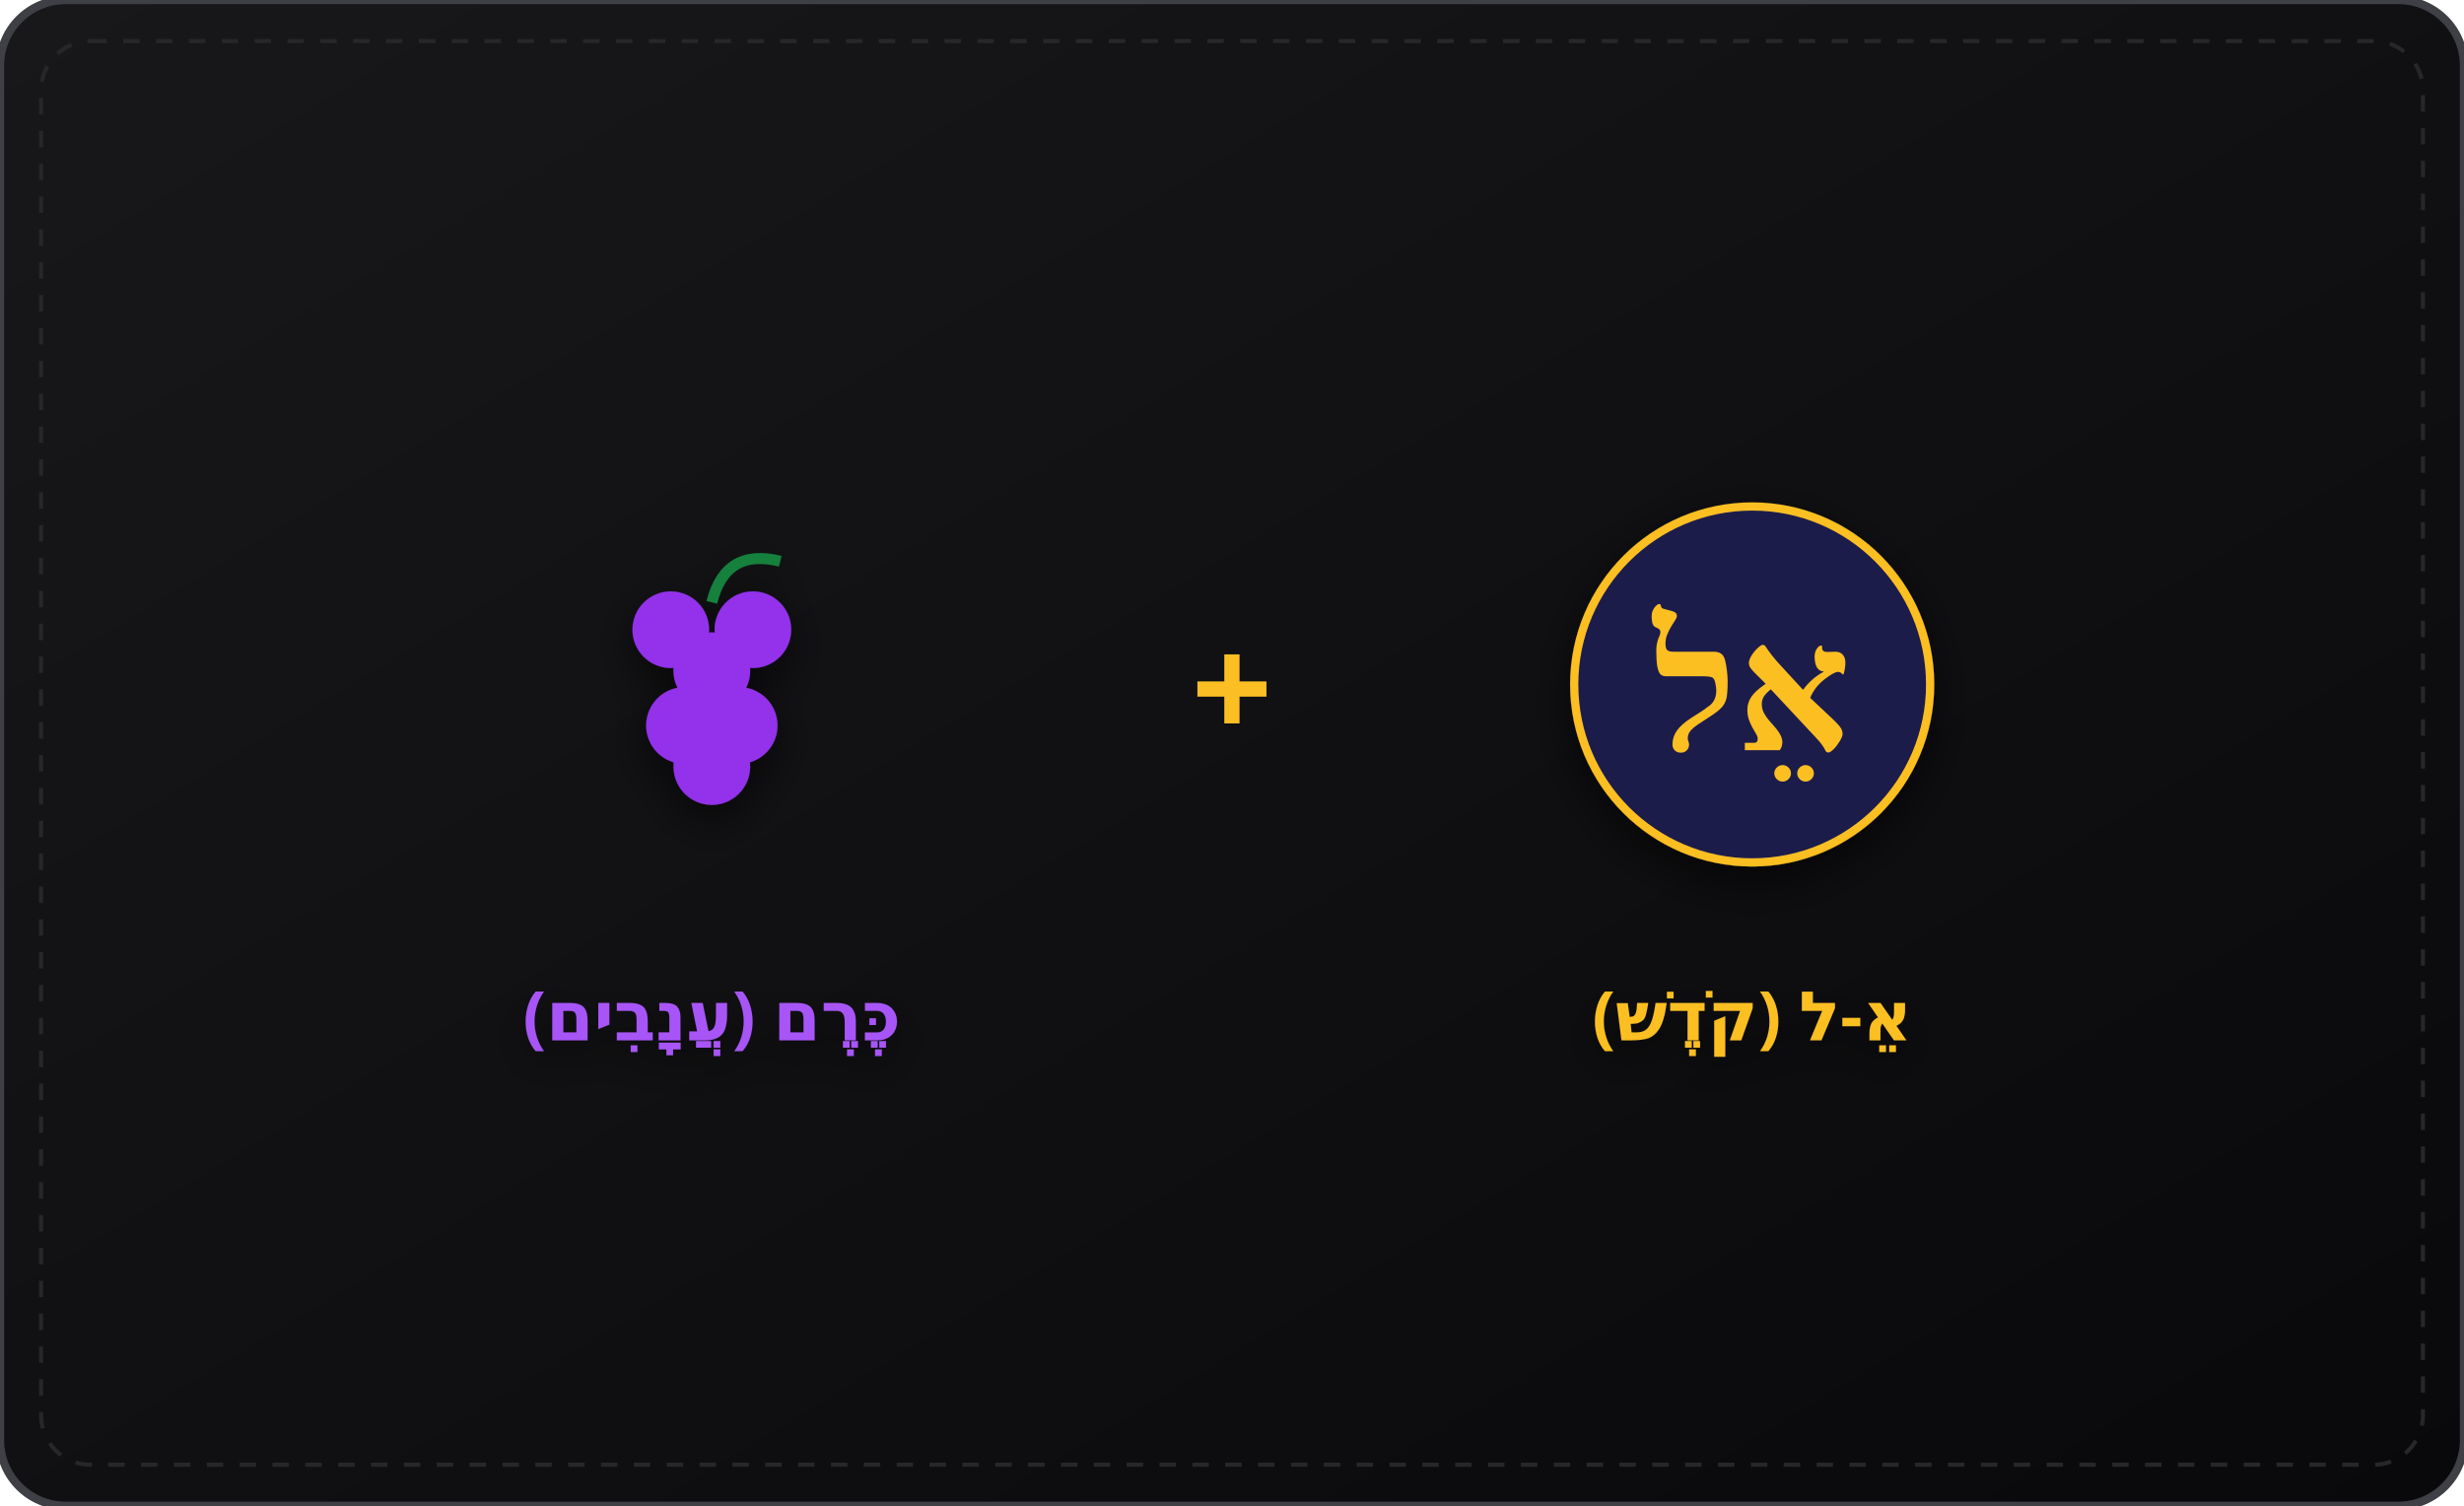
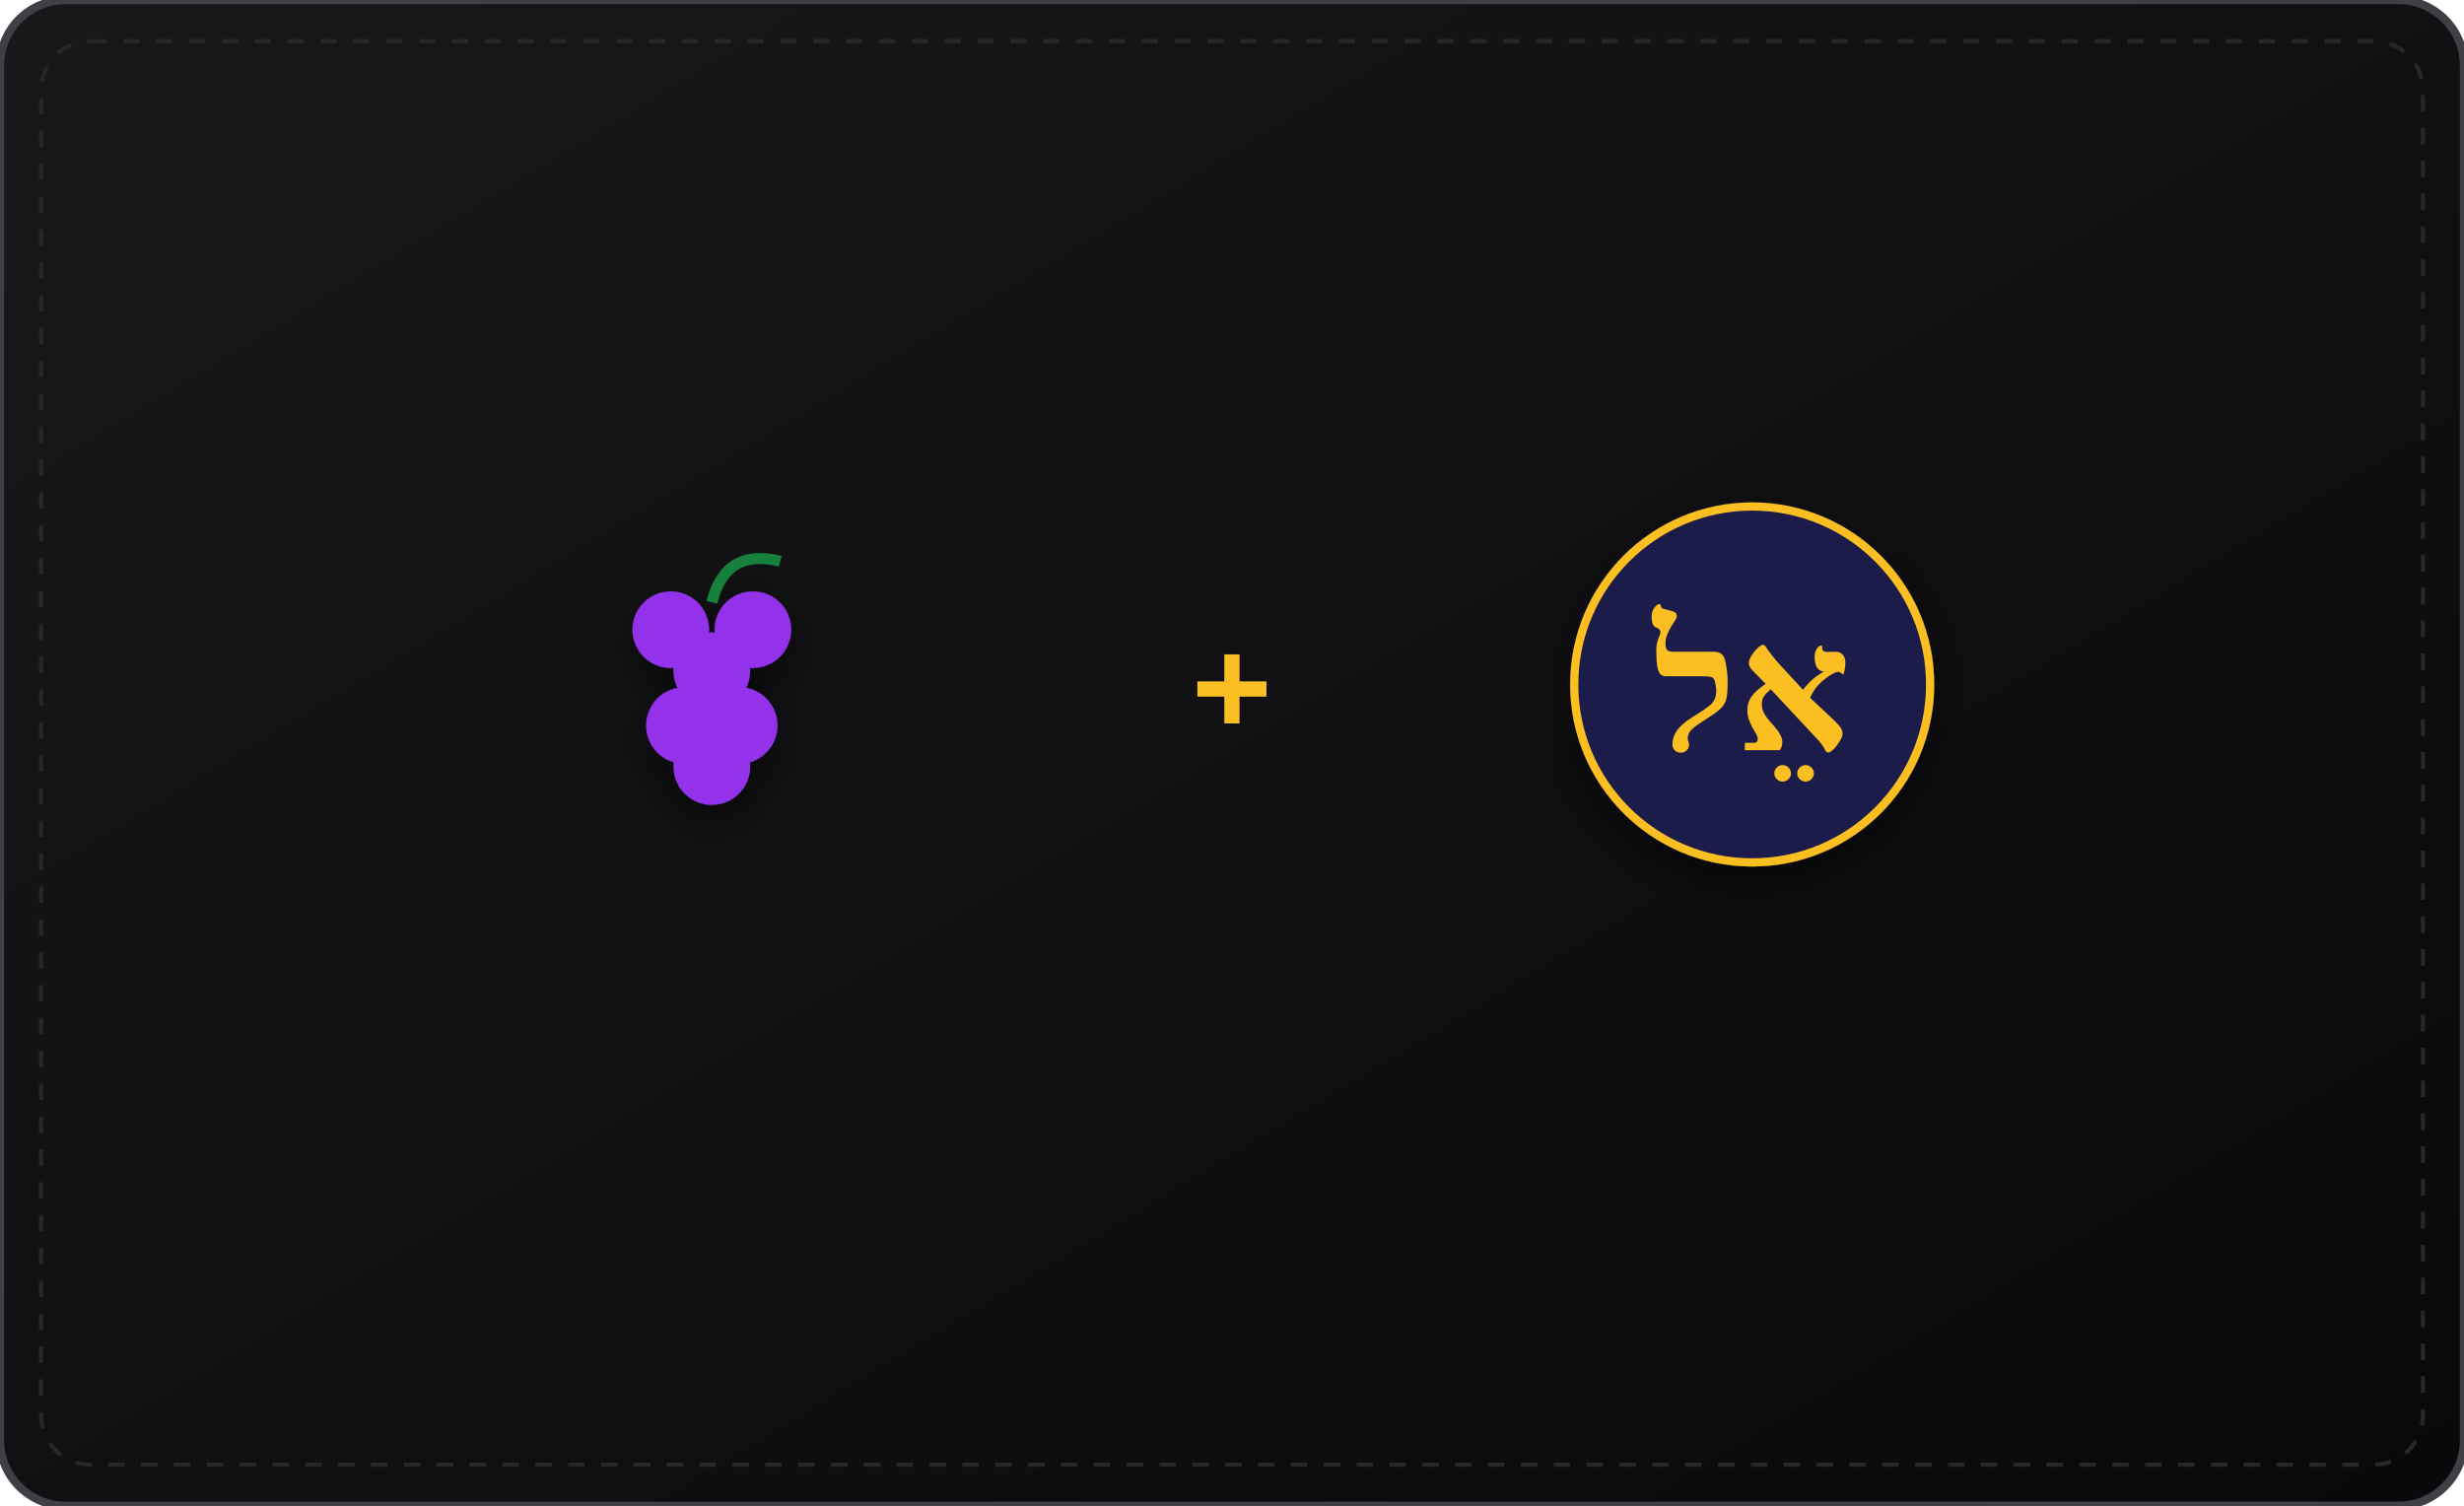
<svg xmlns="http://www.w3.org/2000/svg" viewBox="0 0 900 550" width="100%" height="100%" class="rebus-svg">
  <defs>
    <linearGradient id="bgGrad" x1="0%" y1="0%" x2="100%" y2="100%">
      <stop offset="0%" stop-color="#18181b" />
      <stop offset="100%" stop-color="#09090b" />
    </linearGradient>
    <linearGradient id="cardGrad" x1="0%" y1="0%" x2="0%" y2="100%">
      <stop offset="0%" stop-color="#27272a" />
      <stop offset="100%" stop-color="#18181b" />
    </linearGradient>
    <linearGradient id="goldGrad" x1="0%" y1="0%" x2="100%" y2="100%">
      <stop offset="0%" stop-color="#fbbf24" />
      <stop offset="100%" stop-color="#d97706" />
    </linearGradient>
    <linearGradient id="blueGrad" x1="0%" y1="0%" x2="100%" y2="100%">
      <stop offset="0%" stop-color="#60a5fa" />
      <stop offset="100%" stop-color="#2563eb" />
    </linearGradient>
    <linearGradient id="redGrad" x1="0%" y1="0%" x2="100%" y2="100%">
      <stop offset="0%" stop-color="#f87171" />
      <stop offset="100%" stop-color="#dc2626" />
    </linearGradient>
    <linearGradient id="greenGrad" x1="0%" y1="0%" x2="100%" y2="100%">
      <stop offset="0%" stop-color="#34d399" />
      <stop offset="100%" stop-color="#059669" />
    </linearGradient>
    <linearGradient id="purpleGrad" x1="0%" y1="0%" x2="100%" y2="100%">
      <stop offset="0%" stop-color="#c084fc" />
      <stop offset="100%" stop-color="#7e22ce" />
    </linearGradient>
    <filter id="shadow" x="-20%" y="-20%" width="140%" height="140%">
      <feDropShadow dx="0" dy="6" stdDeviation="8" flood-color="#000" flood-opacity="0.6" />
    </filter>
  </defs>
  <rect width="900" height="550" rx="24" fill="url(#bgGrad)" stroke="#3f3f46" stroke-width="3" />
  <rect x="15" y="15" width="870" height="520" rx="18" fill="none" stroke="#27272a" stroke-width="1.5" stroke-dasharray="6 6" />
  <g transform="translate(260, 250)" filter="url(#shadow)">
    <circle cx="-15" cy="-20" r="14" fill="#9333ea" />
    <circle cx="15" cy="-20" r="14" fill="#9333ea" />
    <circle cx="0" cy="-5" r="14" fill="#9333ea" />
    <circle cx="-10" cy="15" r="14" fill="#9333ea" />
    <circle cx="10" cy="15" r="14" fill="#9333ea" />
    <circle cx="0" cy="30" r="14" fill="#9333ea" />
    <path d="M0,-30 Q5,-50 25,-45" stroke="#15803d" stroke-width="4" fill="none" />
-     <text x="0" y="130" font-family="system-ui, sans-serif" font-size="25" font-weight="900" fill="#a855f7" text-anchor="middle">כֶּרֶם (עֲנָבִים)</text>
  </g>
  <text x="450" y="270" font-family="system-ui, sans-serif" font-size="52" font-weight="900" fill="#fbbf24" text-anchor="middle">+</text>
  <g transform="translate(640, 250)" filter="url(#shadow)">
    <circle cx="0" cy="0" r="65" fill="#1e1b4b" stroke="#fbbf24" stroke-width="3" />
    <text x="0" y="24" font-size="65" font-weight="900" fill="#fbbf24" text-anchor="middle">אֵל</text>
-     <text x="0" y="130" font-family="system-ui, sans-serif" font-size="25" font-weight="900" fill="#fbbf24" text-anchor="middle">אֵ-ל (קֹדֶשׁ)</text>
  </g>
</svg>
